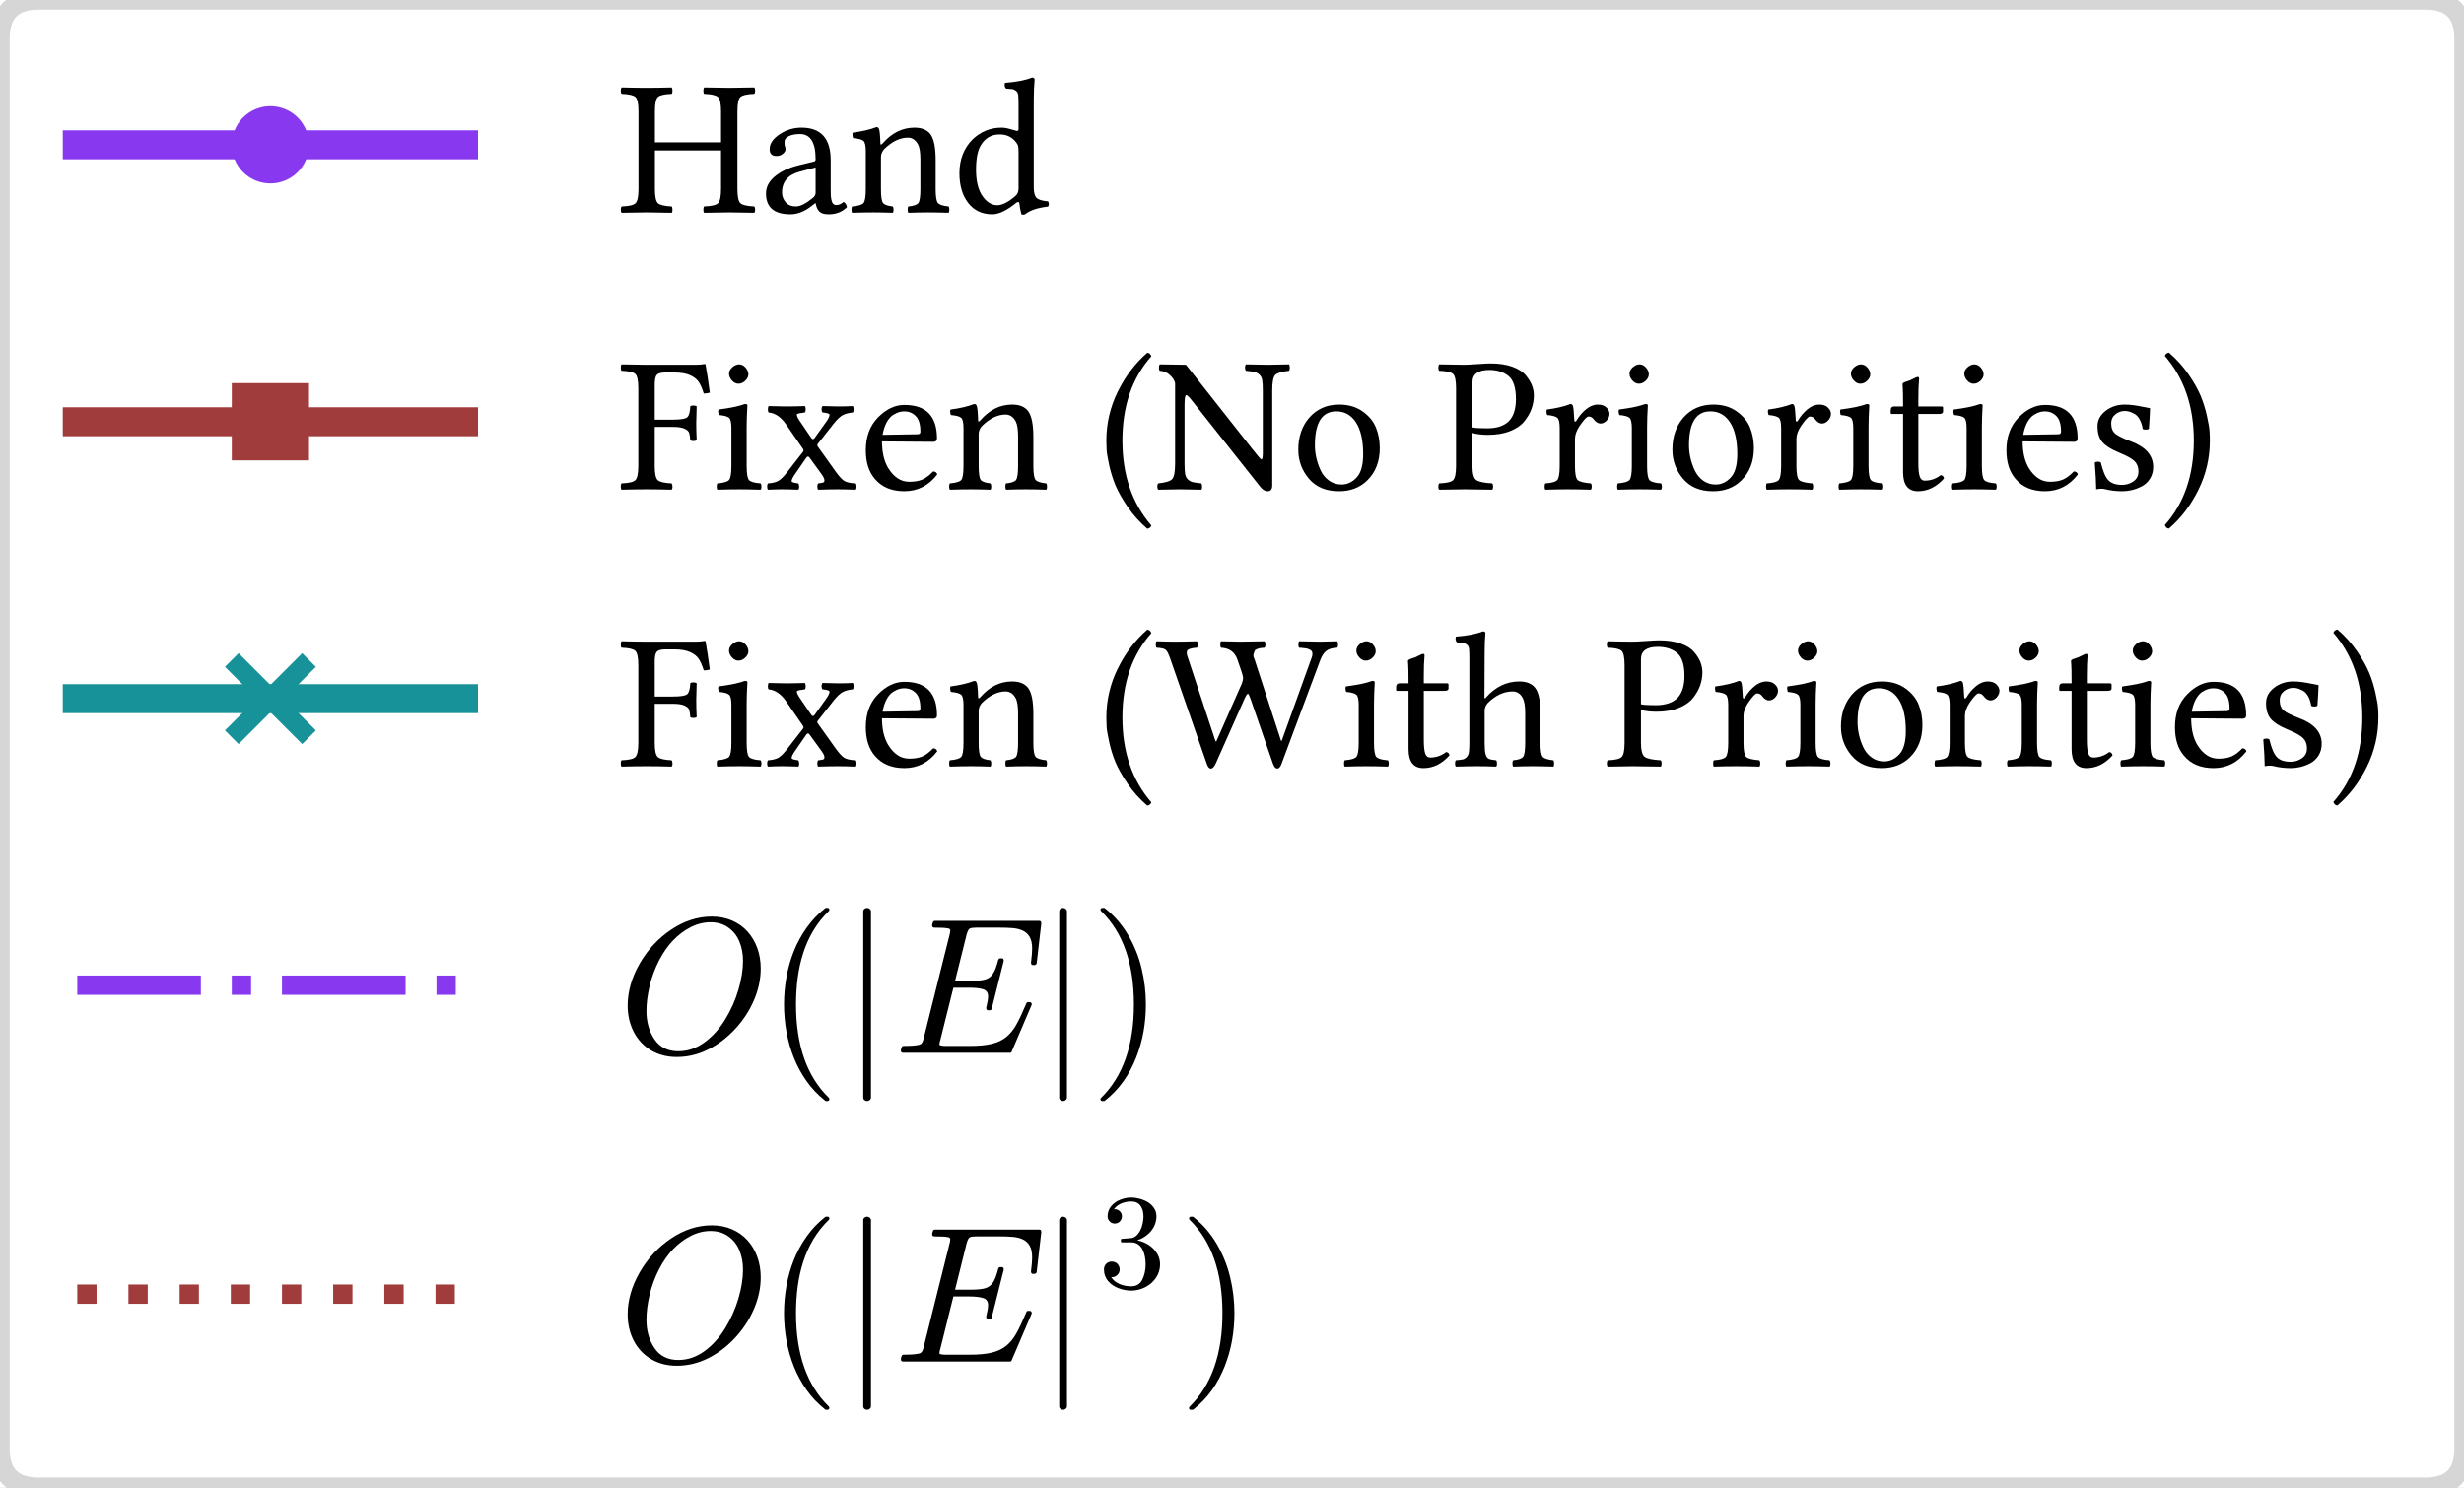
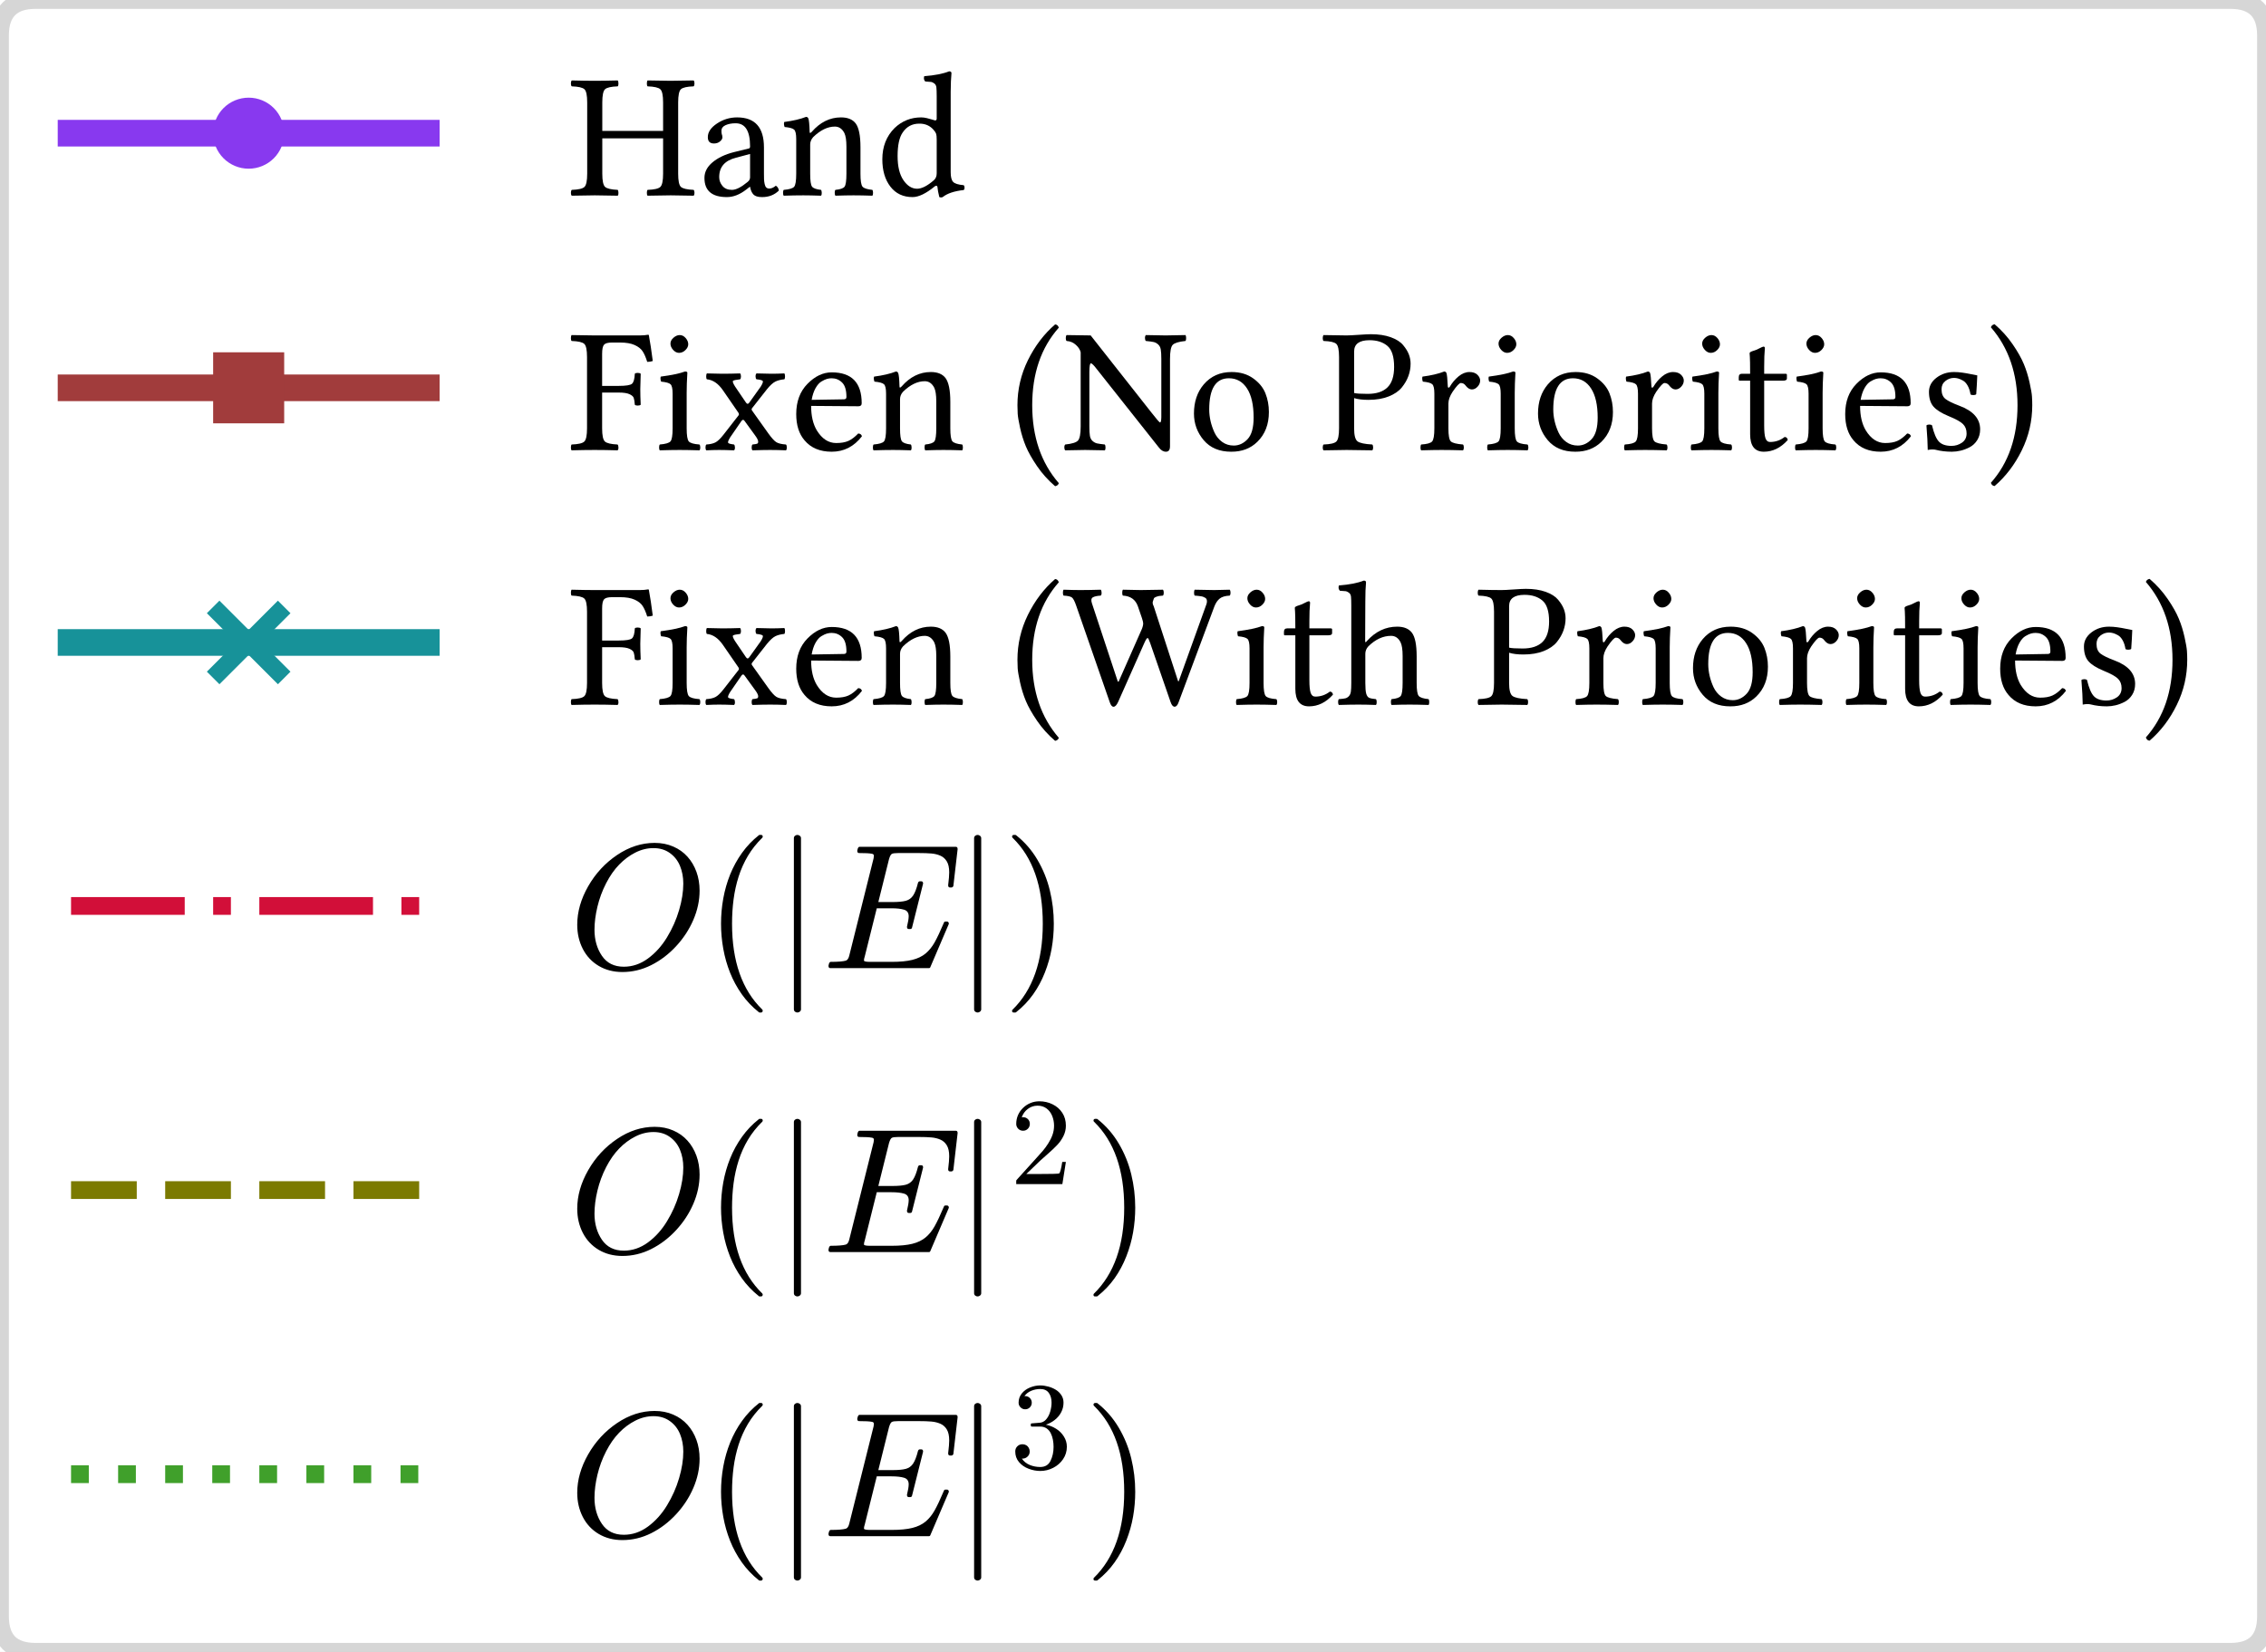
- <svg xmlns="http://www.w3.org/2000/svg" xmlns:xlink="http://www.w3.org/1999/xlink" width="127.577pt" height="77.017pt" viewBox="0 0 127.577 77.017" version="1.1">
+ <svg xmlns="http://www.w3.org/2000/svg" xmlns:xlink="http://www.w3.org/1999/xlink" width="127.577pt" height="93.017pt" viewBox="0 0 127.577 93.017" version="1.1">
  <defs>
    <style type="text/css">*{stroke-linejoin: round; stroke-linecap: butt}</style>
  </defs>
  <g id="figure_1">
    <g id="patch_1">
-       <path d="M 0 77.017  L 127.577 77.017  L 127.577 0  L 0 0  z " style="fill: #ffffff" />
+       <path d="M 0 93.017  L 127.577 93.017  L 127.577 0  L 0 0  z " style="fill: #ffffff" />
    </g>
    <g id="legend_1">
      <g id="patch_2">
-         <path d="M 2 77.017  L 125.577 77.017  Q 127.577 77.017 127.577 75.017  L 127.577 2  Q 127.577 0 125.577 0  L 2 0  Q 0 0 0 2  L 0 75.017  Q 0 77.017 2 77.017  z " style="fill: #ffffff; opacity: 0.8; stroke: #cccccc; stroke-linejoin: miter" />
+         <path d="M 2 93.017  L 125.577 93.017  Q 127.577 93.017 127.577 91.017  L 127.577 2  Q 127.577 0 125.577 0  L 2 0  Q 0 0 0 2  L 0 91.017  Q 0 93.017 2 93.017  z " style="fill: #ffffff; opacity: 0.8; stroke: #cccccc; stroke-linejoin: miter" />
      </g>
      <g id="line2d_1">
        <path d="M 4 7.5  L 14 7.5  L 24 7.5  " style="fill: none; stroke: #8839ef; stroke-width: 1.5; stroke-linecap: square" />
        <defs>
-           <path id="md28dbe972d" d="M 0 1.5  C 0.398 1.5 0.779 1.342 1.061 1.061  C 1.342 0.779 1.5 0.398 1.5 0  C 1.5 -0.398 1.342 -0.779 1.061 -1.061  C 0.779 -1.342 0.398 -1.5 0 -1.5  C -0.398 -1.5 -0.779 -1.342 -1.061 -1.061  C -1.342 -0.779 -1.5 -0.398 -1.5 0  C -1.5 0.398 -1.342 0.779 -1.061 1.061  C -0.779 1.342 -0.398 1.5 0 1.5  z " style="stroke: #8839ef" />
+           <path id="m529de83867" d="M 0 1.5  C 0.398 1.5 0.779 1.342 1.061 1.061  C 1.342 0.779 1.5 0.398 1.5 0  C 1.5 -0.398 1.342 -0.779 1.061 -1.061  C 0.779 -1.342 0.398 -1.5 0 -1.5  C -0.398 -1.5 -0.779 -1.342 -1.061 -1.061  C -1.342 -0.779 -1.5 -0.398 -1.5 0  C -1.5 0.398 -1.342 0.779 -1.061 1.061  C -0.779 1.342 -0.398 1.5 0 1.5  z " style="stroke: #8839ef" />
        </defs>
        <g>
-           <use xlink:href="#md28dbe972d" x="14" y="7.5" style="fill: #8839ef; stroke: #8839ef" />
+           <use xlink:href="#m529de83867" x="14" y="7.5" style="fill: #8839ef; stroke: #8839ef" />
        </g>
      </g>
      <g id="text_1">
        <g transform="translate(32 11) scale(0.1 -0.1)">
          <defs>
            <path id="LinLibertine-48" d="M 3956 781  Q 3956 397 4054 305  Q 4153 213 4513 197  Q 4544 166 4544 89  Q 4544 13 4513 -13  Q 3950 0 3688 0  Q 3431 0 2853 -13  Q 2828 13 2828 89  Q 2828 166 2853 197  Q 3213 209 3313 303  Q 3413 397 3413 781  L 3413 2053  L 1222 2053  L 1222 781  Q 1222 397 1322 305  Q 1422 213 1778 197  Q 1803 166 1804 89  Q 1806 13 1778 -13  Q 1216 0 953 0  Q 684 0 122 -13  Q 91 13 91 89  Q 91 166 122 197  Q 481 209 579 303  Q 678 397 678 781  L 678 3347  Q 678 3731 579 3823  Q 481 3916 122 3928  Q 91 3953 91 4031  Q 91 4109 122 4141  Q 609 4128 947 4128  Q 1294 4128 1778 4141  Q 1803 4109 1804 4032  Q 1806 3956 1778 3928  Q 1419 3916 1320 3823  Q 1222 3731 1222 3347  L 1222 2322  L 3413 2322  L 3413 3347  Q 3413 3731 3313 3823  Q 3213 3916 2853 3928  Q 2828 3953 2828 4031  Q 2828 4109 2853 4141  Q 3416 4128 3681 4128  Q 3988 4128 4513 4141  Q 4544 4109 4544 4032  Q 4544 3956 4513 3928  Q 4153 3916 4054 3823  Q 3956 3731 3956 3347  L 3956 781  z " transform="scale(0.015625)" />
            <path id="LinLibertine-61" d="M 1875 1491  L 1369 1356  Q 759 1203 763 653  Q 763 481 880 339  Q 997 197 1222 197  Q 1441 197 1784 481  Q 1875 553 1875 647  L 1875 1491  z M 1875 306  L 1863 306  L 1734 206  Q 1388 -63 1038 -63  Q 231 -63 231 628  Q 231 947 522 1190  Q 813 1434 1288 1556  L 1838 1691  Q 1875 1703 1875 1766  Q 1875 2597 1356 2597  Q 1144 2597 994 2530  Q 844 2463 844 2328  Q 844 2238 856 2203  Q 875 2166 878 2088  Q 878 2016 790 1942  Q 703 1869 575 1869  Q 350 1869 353 2100  Q 353 2369 683 2589  Q 1013 2809 1409 2809  Q 2375 2809 2375 1728  L 2375 788  Q 2375 653 2378 576  Q 2381 500 2400 409  Q 2419 319 2461 281  Q 2503 244 2566 244  Q 2681 244 2803 347  Q 2894 297 2913 172  Q 2669 -66 2303 -63  Q 2084 -63 1995 32  Q 1906 128 1875 306  z " transform="scale(0.015625)" />
            <path id="LinLibertine-6e" d="M 1178 2291  Q 1631 2809 2228 2809  Q 2594 2809 2759 2591  Q 2931 2359 2931 1734  L 2931 781  Q 2931 403 3004 314  Q 3078 225 3359 197  Q 3384 166 3384 89  Q 3384 13 3359 -13  Q 2975 0 2681 0  Q 2413 0 2028 -13  Q 2003 19 2003 95  Q 2003 172 2028 197  Q 2291 222 2358 312  Q 2425 403 2425 781  L 2425 1753  Q 2425 2094 2350 2247  Q 2228 2478 2009 2478  Q 1619 2478 1228 2100  Q 1119 1978 1119 1831  L 1119 781  Q 1119 403 1186 314  Q 1253 225 1509 197  Q 1534 166 1536 89  Q 1538 13 1509 -13  Q 1125 0 872 0  Q 553 0 166 -13  Q 141 13 141 89  Q 141 166 166 197  Q 466 222 541 309  Q 616 397 616 781  L 616 2028  Q 616 2297 542 2367  Q 469 2438 197 2463  Q 159 2572 184 2644  Q 659 2706 972 2828  Q 1022 2828 1050 2778  Q 1088 2700 1100 2291  Q 1100 2206 1178 2291  z " transform="scale(0.015625)" />
            <path id="LinLibertine-64" d="M 2209 794  L 2209 2009  Q 2209 2156 2189 2217  Q 2169 2278 2100 2356  Q 1903 2588 1581 2584  Q 1197 2584 984 2266  Q 800 2003 800 1416  Q 800 853 1011 545  Q 1222 238 1503 238  Q 1753 238 2106 544  Q 2209 634 2209 794  z M 2138 322  Q 1669 -63 1338 -63  Q 831 -63 540 314  Q 250 691 250 1300  Q 250 1984 691 2425  Q 1094 2809 1650 2809  Q 1747 2809 1862 2781  Q 1978 2753 2061 2726  Q 2144 2700 2150 2700  Q 2206 2700 2209 2759  L 2209 3578  Q 2209 3784 2198 3886  Q 2188 3988 2117 4036  Q 2047 4084 2009 4087  Q 1972 4091 1797 4103  Q 1725 4175 1759 4294  Q 2328 4338 2656 4469  Q 2741 4469 2741 4403  Q 2716 4147 2713 3731  L 2713 831  Q 2713 581 2800 486  Q 2888 391 3181 366  Q 3213 334 3213 276  Q 3213 219 3181 191  Q 2669 134 2425 -63  Q 2369 -88 2303 -63  Q 2247 163 2234 313  Q 2228 344 2195 344  Q 2163 344 2138 322  z " transform="scale(0.015625)" />
          </defs>
          <use xlink:href="#LinLibertine-48" />
          <use xlink:href="#LinLibertine-61" transform="translate(72.99805 0)" />
          <use xlink:href="#LinLibertine-6e" transform="translate(118.6523 0)" />
          <use xlink:href="#LinLibertine-64" transform="translate(172.8516 0)" />
        </g>
      </g>
      <g id="line2d_2">
        <path d="M 4 21.839  L 14 21.839  L 24 21.839  " style="fill: none; stroke: #a13c3c; stroke-width: 1.5; stroke-linecap: square" />
        <defs>
-           <path id="m0258d2248b" d="M -1.5 1.5  L 1.5 1.5  L 1.5 -1.5  L -1.5 -1.5  z " style="stroke: #a13c3c; stroke-linejoin: miter" />
+           <path id="m9ca75c9dd7" d="M -1.5 1.5  L 1.5 1.5  L 1.5 -1.5  L -1.5 -1.5  z " style="stroke: #a13c3c; stroke-linejoin: miter" />
        </defs>
        <g>
-           <use xlink:href="#m0258d2248b" x="14" y="21.839" style="fill: #a13c3c; stroke: #a13c3c; stroke-linejoin: miter" />
+           <use xlink:href="#m9ca75c9dd7" x="14" y="21.839" style="fill: #a13c3c; stroke: #a13c3c; stroke-linejoin: miter" />
        </g>
      </g>
      <g id="text_2">
        <g transform="translate(32 25.33906) scale(0.1 -0.1)">
          <defs>
            <path id="LinLibertine-46" d="M 1813 2069  L 1216 2069  L 1216 781  Q 1216 397 1316 305  Q 1416 213 1772 197  Q 1803 166 1804 89  Q 1806 13 1772 -13  Q 1325 0 947 0  Q 563 0 116 -13  Q 91 13 91 89  Q 91 166 116 197  Q 475 209 573 303  Q 672 397 672 781  L 672 3347  Q 672 3731 573 3823  Q 475 3916 116 3928  Q 91 3953 91 4031  Q 91 4109 116 4141  Q 628 4128 941 4128  L 2575 4128  Q 2744 4128 2875 4153  Q 2897 4153 2900 4134  Q 2969 3766 3041 3206  Q 2956 3175 2841 3175  Q 2763 3425 2673 3559  Q 2584 3694 2386 3783  Q 2188 3872 1863 3872  L 1575 3872  Q 1356 3872 1286 3795  Q 1216 3719 1216 3463  L 1216 2309  L 1813 2309  Q 2203 2309 2292 2386  Q 2381 2463 2394 2747  Q 2419 2778 2495 2778  Q 2572 2778 2606 2747  Q 2594 2416 2591 2194  Q 2591 1950 2606 1631  Q 2575 1600 2497 1600  Q 2419 1600 2394 1631  Q 2381 1803 2354 1878  Q 2328 1953 2201 2011  Q 2075 2069 1813 2069  z " transform="scale(0.015625)" />
            <path id="LinLibertine-69" d="M 575 3834  Q 575 3950 684 4045  Q 794 4141 909 4141  Q 1031 4141 1123 4034  Q 1216 3928 1216 3809  Q 1216 3700 1114 3600  Q 1013 3500 884 3500  Q 769 3500 672 3606  Q 575 3713 575 3834  z M 1159 781  Q 1159 397 1236 308  Q 1313 219 1619 197  Q 1650 166 1650 89  Q 1650 13 1619 -13  Q 1197 0 909 0  Q 616 0 191 -13  Q 166 13 166 89  Q 166 166 191 197  Q 497 222 575 309  Q 653 397 653 781  L 653 2028  Q 653 2297 579 2367  Q 506 2438 238 2463  Q 200 2572 225 2644  Q 819 2722 1100 2828  Q 1184 2828 1184 2784  Q 1159 2375 1159 2056  L 1159 781  z " transform="scale(0.015625)" />
            <path id="LinLibertine-78" d="M 1166 2291  L 1556 1716  Q 1619 1619 1678 1703  L 2094 2284  Q 2197 2450 2164 2489  Q 2131 2528 1941 2547  Q 1909 2572 1907 2648  Q 1906 2725 1941 2759  Q 2272 2747 2478 2747  Q 2691 2747 2944 2759  Q 2969 2728 2969 2650  Q 2969 2572 2944 2547  Q 2747 2528 2619 2464  Q 2491 2400 2322 2194  L 1784 1509  Q 1747 1466 1784 1416  L 2363 603  Q 2547 347 2656 280  Q 2766 213 3003 197  Q 3034 166 3034 89  Q 3034 13 3003 -13  Q 2697 0 2431 0  Q 2181 0 1797 -13  Q 1766 13 1766 89  Q 1766 166 1797 197  Q 1919 209 1964 226  Q 2009 244 2000 317  Q 1991 391 1881 538  L 1509 1050  Q 1453 1128 1394 1038  L 991 453  Q 894 294 920 256  Q 947 219 1131 197  Q 1163 166 1164 89  Q 1166 13 1131 -13  Q 800 0 595 0  Q 391 0 134 -13  Q 103 13 103 89  Q 103 166 134 197  Q 331 209 456 270  Q 581 331 756 556  L 1294 1247  Q 1325 1284 1288 1344  L 728 2156  Q 478 2516 153 2547  Q 128 2572 128 2648  Q 128 2725 153 2759  Q 484 2747 703 2747  Q 1003 2747 1350 2759  Q 1381 2728 1381 2650  Q 1381 2572 1350 2547  Q 1125 2522 1094 2489  Q 1063 2456 1166 2291  z " transform="scale(0.015625)" />
            <path id="LinLibertine-65" d="M 794 1806  L 1953 1825  Q 2050 1825 2047 1913  Q 2047 2278 1890 2431  Q 1734 2584 1516 2584  Q 1431 2584 1350 2562  Q 1269 2541 1150 2470  Q 1031 2400 934 2228  Q 838 2056 794 1806  z M 2472 594  Q 2581 588 2606 494  Q 2178 -63 1516 -63  Q 881 -63 538 347  Q 238 694 238 1294  Q 238 1972 644 2384  Q 1050 2797 1516 2797  Q 2597 2797 2597 1684  Q 2597 1575 2478 1575  L 775 1588  Q 775 1050 978 709  Q 1259 250 1678 250  Q 1947 250 2117 326  Q 2288 403 2472 594  z " transform="scale(0.015625)" />
            <path id="LinLibertine-20" transform="scale(0.015625)" />
            <path id="LinLibertine-28" d="M 281 1613  Q 281 2469 659 3237  Q 1038 4006 1638 4525  Q 1734 4519 1772 4409  Q 813 3328 813 1613  Q 813 -91 1772 -1197  Q 1741 -1288 1638 -1306  Q 1259 -981 987 -582  Q 716 -184 584 131  Q 453 447 376 797  Q 300 1147 290 1303  Q 281 1459 281 1613  z " transform="scale(0.015625)" />
            <path id="LinLibertine-4e" d="M 3559 3278  Q 3559 3503 3539 3620  Q 3519 3738 3442 3805  Q 3366 3872 3283 3890  Q 3200 3909 3003 3928  Q 2972 3953 2970 4031  Q 2969 4109 3003 4141  Q 3566 4128 3713 4128  Q 3903 4128 4428 4141  Q 4453 4109 4453 4032  Q 4453 3956 4428 3928  Q 4069 3891 3970 3789  Q 3872 3688 3872 3278  L 3872 134  Q 3872 -63 3725 -63  Q 3584 -63 3469 91  L 1234 2913  Q 1075 3125 1019 3122  Q 969 3122 966 2809  L 966 850  Q 966 625 986 508  Q 1006 391 1082 323  Q 1159 256 1242 237  Q 1325 219 1522 197  Q 1547 166 1548 89  Q 1550 13 1522 -13  Q 984 0 813 0  Q 647 0 97 -13  Q 66 13 64 89  Q 63 166 97 197  Q 456 234 554 337  Q 653 441 653 850  L 653 3519  Q 622 3659 481 3787  Q 341 3916 147 3928  Q 116 3953 116 4031  Q 116 4109 147 4141  L 1013 4128  L 3206 1344  Q 3481 991 3513 991  Q 3556 991 3559 1184  L 3559 3278  z " transform="scale(0.015625)" />
            <path id="LinLibertine-6f" d="M 263 1313  Q 263 1947 616 2363  Q 997 2809 1619 2809  Q 2078 2809 2395 2582  Q 2713 2356 2838 2042  Q 2963 1728 2963 1369  Q 2963 700 2547 294  Q 2181 -66 1606 -63  Q 966 -63 614 353  Q 263 769 263 1313  z M 1522 2584  Q 813 2584 813 1459  Q 813 1253 861 1042  Q 909 831 1004 626  Q 1100 422 1279 290  Q 1459 159 1697 159  Q 1978 159 2195 390  Q 2413 622 2413 1166  Q 2413 1850 2175 2217  Q 1938 2584 1522 2584  z " transform="scale(0.015625)" />
            <path id="LinLibertine-50" d="M 1209 3547  L 1209 2053  Q 1325 2022 1697 2022  Q 2172 2022 2411 2256  Q 2650 2491 2650 2994  Q 2650 3550 2406 3753  Q 2163 3956 1766 3956  Q 1209 3956 1209 3547  z M 666 3347  Q 666 3731 567 3823  Q 469 3916 109 3928  Q 78 3953 78 4031  Q 78 4109 109 4141  Q 622 4128 934 4128  Q 1063 4128 1377 4150  Q 1691 4172 1813 4172  Q 2228 4172 2528 4064  Q 2828 3956 2975 3779  Q 3122 3603 3183 3440  Q 3244 3278 3244 3109  Q 3244 2884 3167 2670  Q 3091 2456 2928 2254  Q 2766 2053 2455 1929  Q 2144 1806 1728 1806  Q 1409 1806 1209 1869  L 1209 781  Q 1209 403 1331 311  Q 1453 219 1863 197  Q 1894 166 1894 89  Q 1894 13 1863 -13  Q 1222 0 941 0  Q 684 0 109 -13  Q 78 13 78 89  Q 78 166 109 197  Q 469 209 567 303  Q 666 397 666 781  L 666 3347  z " transform="scale(0.015625)" />
            <path id="LinLibertine-72" d="M 1125 2291  Q 1125 2259 1145 2246  Q 1166 2234 1197 2278  Q 1325 2497 1514 2653  Q 1703 2809 1906 2809  Q 2091 2809 2191 2711  Q 2291 2613 2291 2503  Q 2291 2381 2198 2281  Q 2106 2181 1991 2181  Q 1872 2181 1759 2331  Q 1697 2413 1594 2413  Q 1516 2413 1300 2100  Q 1147 1869 1147 1672  L 1147 781  Q 1147 397 1233 311  Q 1319 225 1672 197  Q 1703 166 1703 89  Q 1703 13 1672 -13  Q 1225 0 897 0  Q 616 0 166 -13  Q 141 13 141 89  Q 141 166 166 197  Q 478 216 559 306  Q 641 397 641 781  L 641 2028  Q 641 2297 567 2367  Q 494 2438 225 2463  Q 188 2572 213 2644  Q 688 2706 997 2828  Q 1047 2828 1075 2778  Q 1106 2700 1125 2291  z " transform="scale(0.015625)" />
            <path id="LinLibertine-74" d="M 275 2747  L 569 2747  Q 569 2991 566 3150  Q 563 3309 559 3357  Q 556 3406 553 3437  Q 550 3469 550 3488  Q 550 3534 691 3575  Q 803 3606 909 3666  Q 1016 3722 1050 3725  Q 1100 3725 1100 3669  Q 1075 3413 1075 2994  L 1075 2747  L 1844 2747  Q 1894 2747 1894 2706  L 1894 2578  Q 1894 2494 1741 2497  L 1075 2497  L 1075 878  Q 1075 566 1120 427  Q 1166 288 1288 288  Q 1581 288 1813 469  Q 1909 463 1925 359  Q 1547 -63 1063 -63  Q 569 -63 569 569  L 569 2497  L 191 2497  Q 159 2497 159 2534  L 159 2619  Q 159 2747 275 2747  z " transform="scale(0.015625)" />
            <path id="LinLibertine-73" d="M 306 884  Q 338 916 406 916  Q 475 916 506 891  Q 609 456 756 301  Q 903 147 1209 147  Q 1416 147 1584 262  Q 1753 378 1753 594  Q 1753 806 1622 934  Q 1491 1063 1100 1222  Q 716 1381 556 1567  Q 397 1753 397 2094  Q 397 2394 665 2601  Q 934 2809 1300 2809  Q 1447 2809 1600 2787  Q 1753 2766 1923 2730  Q 2094 2694 2138 2688  Q 2125 2347 2100 2009  Q 2069 1978 1997 1978  Q 1925 1978 1894 2003  Q 1863 2194 1789 2322  Q 1716 2450 1616 2504  Q 1516 2559 1442 2578  Q 1369 2597 1300 2597  Q 1128 2597 989 2486  Q 850 2375 850 2188  Q 850 1947 995 1836  Q 1141 1725 1491 1594  Q 2241 1316 2241 744  Q 2241 519 2134 351  Q 2028 184 1862 98  Q 1697 13 1536 -25  Q 1375 -63 1222 -63  Q 909 -63 641 6  Q 597 19 513 19  Q 450 19 353 0  Q 350 334 306 884  z " transform="scale(0.015625)" />
            <path id="LinLibertine-29" d="M 1625 1613  Q 1625 756 1248 -12  Q 872 -781 269 -1300  Q 172 -1294 134 -1184  Q 1094 -103 1094 1613  Q 1094 3316 134 4422  Q 166 4513 269 4531  Q 647 4206 919 3809  Q 1191 3413 1322 3095  Q 1453 2778 1529 2429  Q 1606 2081 1615 1923  Q 1625 1766 1625 1613  z " transform="scale(0.015625)" />
          </defs>
          <use xlink:href="#LinLibertine-46" />
          <use xlink:href="#LinLibertine-69" transform="translate(48.48633 0)" />
          <use xlink:href="#LinLibertine-78" transform="translate(75.58594 0)" />
          <use xlink:href="#LinLibertine-65" transform="translate(124.5605 0)" />
          <use xlink:href="#LinLibertine-6e" transform="translate(169.2383 0)" />
          <use xlink:href="#LinLibertine-20" transform="translate(223.4375 0)" />
          <use xlink:href="#LinLibertine-28" transform="translate(248.4375 0)" />
          <use xlink:href="#LinLibertine-4e" transform="translate(278.2227 0)" />
          <use xlink:href="#LinLibertine-6f" transform="translate(348.0957 0)" />
          <use xlink:href="#LinLibertine-20" transform="translate(398.4863 0)" />
          <use xlink:href="#LinLibertine-50" transform="translate(423.4863 0)" />
          <use xlink:href="#LinLibertine-72" transform="translate(477.5391 0)" />
          <use xlink:href="#LinLibertine-69" transform="translate(514.6973 0)" />
          <use xlink:href="#LinLibertine-6f" transform="translate(541.7969 0)" />
          <use xlink:href="#LinLibertine-72" transform="translate(592.1875 0)" />
          <use xlink:href="#LinLibertine-69" transform="translate(629.3457 0)" />
          <use xlink:href="#LinLibertine-74" transform="translate(656.4453 0)" />
          <use xlink:href="#LinLibertine-69" transform="translate(688.0371 0)" />
          <use xlink:href="#LinLibertine-65" transform="translate(715.1367 0)" />
          <use xlink:href="#LinLibertine-73" transform="translate(759.8145 0)" />
          <use xlink:href="#LinLibertine-29" transform="translate(798.7793 0)" />
        </g>
      </g>
      <g id="line2d_3">
        <path d="M 4 36.178  L 14 36.178  L 24 36.178  " style="fill: none; stroke: #179299; stroke-width: 1.5; stroke-linecap: square" />
        <defs>
-           <path id="mac3dabcc99" d="M -2 2  L 2 -2  M -2 -2  L 2 2  " style="stroke: #179299" />
+           <path id="m0ab1bda432" d="M -2 2  L 2 -2  M -2 -2  L 2 2  " style="stroke: #179299" />
        </defs>
        <g>
-           <use xlink:href="#mac3dabcc99" x="14" y="36.178" style="fill: #179299; stroke: #179299" />
+           <use xlink:href="#m0ab1bda432" x="14" y="36.178" style="fill: #179299; stroke: #179299" />
        </g>
      </g>
      <g id="text_3">
        <g transform="translate(32 39.67813) scale(0.1 -0.1)">
          <defs>
            <path id="LinLibertine-57" d="M 5184 3616  Q 5203 3672 5203 3717  Q 5203 3763 5190 3795  Q 5178 3828 5139 3850  Q 5100 3872 5069 3884  Q 5038 3897 4977 3906  Q 4916 3916 4873 3919  Q 4831 3922 4763 3928  Q 4738 3953 4738 4031  Q 4738 4109 4763 4141  Q 5275 4128 5466 4128  Q 5650 4128 6022 4141  Q 6053 4109 6053 4032  Q 6053 3956 6022 3928  Q 5778 3916 5661 3820  Q 5544 3725 5472 3541  L 4184 91  Q 4128 -75 4039 -76  Q 3950 -78 3891 97  L 3156 2222  Q 3094 2400 3066 2400  Q 3028 2400 2956 2241  L 2003 97  Q 1925 -75 1838 -78  Q 1753 -78 1697 97  L 494 3559  Q 409 3809 336 3862  Q 263 3916 38 3928  Q 13 3953 13 4031  Q 13 4109 38 4141  Q 409 4128 634 4128  Q 953 4128 1375 4141  Q 1406 4109 1407 4032  Q 1409 3956 1375 3928  Q 1178 3916 1092 3866  Q 1006 3816 1056 3659  L 1991 831  L 2019 825  L 2847 2700  Q 2903 2828 2906 2925  Q 2906 2981 2859 3122  L 2713 3547  Q 2584 3906 2175 3928  Q 2150 3953 2150 4031  Q 2150 4109 2175 4141  Q 2584 4128 2816 4128  Q 3091 4128 3616 4141  Q 3647 4109 3647 4032  Q 3647 3956 3616 3928  Q 3525 3922 3484 3915  Q 3444 3909 3373 3884  Q 3303 3859 3290 3823  Q 3278 3788 3254 3717  Q 3231 3647 3284 3547  L 4163 844  L 4184 838  L 5184 3616  z " transform="scale(0.015625)" />
            <path id="LinLibertine-68" d="M 1069 1831  L 1069 781  Q 1069 509 1101 395  Q 1134 281 1203 247  Q 1272 213 1450 197  Q 1478 169 1479 92  Q 1481 16 1450 -13  Q 1091 0 819 0  Q 538 0 116 -13  Q 88 16 88 92  Q 88 169 116 197  Q 275 209 345 225  Q 416 241 475 302  Q 534 363 548 469  Q 563 575 563 781  L 563 3578  Q 563 3784 553 3886  Q 544 3988 473 4036  Q 403 4084 364 4087  Q 325 4091 153 4103  Q 81 4175 116 4294  Q 684 4338 1013 4469  Q 1097 4469 1094 4403  Q 1069 4147 1069 3731  L 1063 2291  Q 1063 2213 1116 2278  Q 1122 2288 1125 2291  Q 1594 2809 2216 2809  Q 2581 2809 2747 2591  Q 2919 2366 2919 1734  L 2919 781  Q 2919 403 2992 314  Q 3066 225 3347 197  Q 3372 166 3372 89  Q 3372 13 3347 -13  Q 2925 0 2669 0  Q 2375 0 2016 -13  Q 1991 19 1991 95  Q 1991 172 2016 197  Q 2278 222 2345 312  Q 2413 403 2413 781  L 2413 1753  Q 2413 2094 2338 2247  Q 2222 2478 1997 2478  Q 1563 2478 1178 2100  Q 1069 1981 1069 1831  z " transform="scale(0.015625)" />
          </defs>
          <use xlink:href="#LinLibertine-46" />
          <use xlink:href="#LinLibertine-69" transform="translate(48.48633 0)" />
          <use xlink:href="#LinLibertine-78" transform="translate(75.58594 0)" />
          <use xlink:href="#LinLibertine-65" transform="translate(124.5605 0)" />
          <use xlink:href="#LinLibertine-6e" transform="translate(169.2383 0)" />
          <use xlink:href="#LinLibertine-20" transform="translate(223.4375 0)" />
          <use xlink:href="#LinLibertine-28" transform="translate(248.4375 0)" />
          <use xlink:href="#LinLibertine-57" transform="translate(278.2227 0)" />
          <use xlink:href="#LinLibertine-69" transform="translate(373.291 0)" />
          <use xlink:href="#LinLibertine-74" transform="translate(400.3906 0)" />
          <use xlink:href="#LinLibertine-68" transform="translate(431.9824 0)" />
          <use xlink:href="#LinLibertine-20" transform="translate(485.7422 0)" />
          <use xlink:href="#LinLibertine-50" transform="translate(510.7422 0)" />
          <use xlink:href="#LinLibertine-72" transform="translate(564.7949 0)" />
          <use xlink:href="#LinLibertine-69" transform="translate(601.9531 0)" />
          <use xlink:href="#LinLibertine-6f" transform="translate(629.0527 0)" />
          <use xlink:href="#LinLibertine-72" transform="translate(679.4434 0)" />
          <use xlink:href="#LinLibertine-69" transform="translate(716.6016 0)" />
          <use xlink:href="#LinLibertine-74" transform="translate(743.7012 0)" />
          <use xlink:href="#LinLibertine-69" transform="translate(775.293 0)" />
          <use xlink:href="#LinLibertine-65" transform="translate(802.3926 0)" />
          <use xlink:href="#LinLibertine-73" transform="translate(847.0703 0)" />
          <use xlink:href="#LinLibertine-29" transform="translate(886.0352 0)" />
        </g>
      </g>
      <g id="line2d_4">
-         <path d="M 4 51.017  L 14 51.017  L 24 51.017  " style="fill: none; stroke-dasharray: 6.4,1.6,1,1.6; stroke-dashoffset: 0; stroke: #8839ef" />
+         <path d="M 4 51.017  L 14 51.017  L 24 51.017  " style="fill: none; stroke-dasharray: 6.4,1.6,1,1.6; stroke-dashoffset: 0; stroke: #d20f39" />
      </g>
      <g id="text_4">
        <g transform="translate(32 54.51719) scale(0.1 -0.1)">
          <defs>
            <path id="Cmmi10-4f" d="M 1947 -141  Q 1466 -141 1094 79  Q 722 300 520 692  Q 319 1084 319 1563  Q 319 2259 714 2950  Q 1109 3641 1756 4077  Q 2403 4513 3109 4513  Q 3475 4513 3778 4381  Q 4081 4250 4290 4017  Q 4500 3784 4614 3471  Q 4728 3159 4728 2791  Q 4728 2263 4503 1739  Q 4278 1216 3879 786  Q 3481 356 2984 107  Q 2488 -141 1947 -141  z M 1997 50  Q 2463 50 2866 345  Q 3269 641 3553 1108  Q 3838 1575 3989 2089  Q 4141 2603 4141 3047  Q 4141 3394 4022 3683  Q 3903 3972 3656 4148  Q 3409 4325 3066 4325  Q 2728 4325 2409 4162  Q 2091 4000 1831 3731  Q 1566 3459 1359 3057  Q 1153 2656 1047 2214  Q 941 1772 941 1381  Q 941 838 1208 444  Q 1475 50 1997 50  z " transform="scale(0.015625)" />
            <path id="Cmr10-28" d="M 1984 -1588  Q 1628 -1306 1370 -942  Q 1113 -578 948 -165  Q 784 247 703 697  Q 622 1147 622 1600  Q 622 2059 703 2509  Q 784 2959 951 3375  Q 1119 3791 1378 4153  Q 1638 4516 1984 4788  Q 1984 4800 2016 4800  L 2075 4800  Q 2094 4800 2109 4783  Q 2125 4766 2125 4744  Q 2125 4716 2113 4703  Q 1800 4397 1592 4047  Q 1384 3697 1257 3301  Q 1131 2906 1075 2482  Q 1019 2059 1019 1600  Q 1019 -434 2106 -1491  Q 2125 -1509 2125 -1544  Q 2125 -1559 2108 -1579  Q 2091 -1600 2075 -1600  L 2016 -1600  Q 1984 -1600 1984 -1588  z " transform="scale(0.015625)" />
            <path id="Cmsy10-6a" d="M 763 -1484  L 763 4684  Q 763 4734 800 4767  Q 838 4800 891 4800  Q 938 4800 978 4767  Q 1019 4734 1019 4684  L 1019 -1484  Q 1019 -1534 978 -1567  Q 938 -1600 891 -1600  Q 838 -1600 800 -1567  Q 763 -1534 763 -1484  z " transform="scale(0.015625)" />
            <path id="Cmmi10-45" d="M 300 0  Q 238 0 238 84  Q 241 100 250 139  Q 259 178 276 201  Q 294 225 319 225  Q 709 225 863 269  Q 947 297 984 441  L 1863 3956  Q 1875 4019 1875 4044  Q 1875 4113 1797 4122  Q 1678 4147 1338 4147  Q 1275 4147 1275 4231  Q 1278 4247 1287 4286  Q 1297 4325 1314 4348  Q 1331 4372 1356 4372  L 4825 4372  Q 4891 4372 4891 4288  L 4738 2963  Q 4738 2947 4714 2926  Q 4691 2906 4672 2906  L 4616 2906  Q 4550 2906 4550 2988  Q 4588 3300 4588 3450  Q 4588 3706 4500 3848  Q 4413 3991 4267 4053  Q 4122 4116 3945 4131  Q 3769 4147 3481 4147  L 2753 4147  Q 2578 4147 2522 4117  Q 2466 4088 2419 3928  L 2034 2381  L 2534 2381  Q 2859 2381 3025 2426  Q 3191 2472 3287 2615  Q 3384 2759 3463 3072  Q 3469 3094 3486 3111  Q 3503 3128 3525 3128  L 3584 3128  Q 3647 3128 3647 3047  L 3250 1466  Q 3238 1409 3188 1409  L 3128 1409  Q 3066 1409 3066 1491  Q 3128 1747 3128 1869  Q 3128 2056 2959 2106  Q 2791 2156 2509 2156  L 1978 2156  L 1544 416  Q 1516 338 1516 275  Q 1516 225 1734 225  L 2509 225  Q 2972 225 3259 297  Q 3547 369 3736 526  Q 3925 684 4062 928  Q 4200 1172 4397 1638  Q 4409 1678 4453 1678  L 4513 1678  Q 4538 1678 4556 1656  Q 4575 1634 4575 1606  Q 4575 1594 4569 1581  L 3909 38  Q 3897 0 3859 0  L 300 0  z " transform="scale(0.015625)" />
            <path id="Cmr10-29" d="M 416 -1600  Q 359 -1600 359 -1544  Q 359 -1516 372 -1503  Q 1466 -434 1466 1600  Q 1466 3634 384 4691  Q 359 4706 359 4744  Q 359 4766 376 4783  Q 394 4800 416 4800  L 475 4800  Q 494 4800 506 4788  Q 966 4425 1272 3906  Q 1578 3388 1720 2800  Q 1863 2213 1863 1600  Q 1863 1147 1786 708  Q 1709 269 1542 -157  Q 1375 -584 1119 -945  Q 863 -1306 506 -1588  Q 494 -1600 475 -1600  L 416 -1600  z " transform="scale(0.015625)" />
          </defs>
          <use xlink:href="#Cmmi10-4f" />
          <use xlink:href="#Cmr10-28" transform="translate(76.2207 0)" />
          <use xlink:href="#Cmsy10-6a" transform="translate(115.0391 0)" />
          <use xlink:href="#Cmmi10-45" transform="translate(142.7246 0)" />
          <use xlink:href="#Cmsy10-6a" transform="translate(216.5039 0)" />
          <use xlink:href="#Cmr10-29" transform="translate(244.1895 0)" />
        </g>
      </g>
      <g id="line2d_5">
-         <path d="M 4 67.017  L 14 67.017  L 24 67.017  " style="fill: none; stroke-dasharray: 1,1.65; stroke-dashoffset: 0; stroke: #a13c3c" />
+         <path d="M 4 67.017  L 14 67.017  L 24 67.017  " style="fill: none; stroke-dasharray: 3.7,1.6; stroke-dashoffset: 0; stroke: #7b7a00" />
      </g>
      <g id="text_5">
        <g transform="translate(32 70.51719) scale(0.1 -0.1)">
+           <defs>
+             <path id="Cmr10-32" d="M 319 0  L 319 172  Q 319 188 331 206  L 1325 1306  Q 1550 1550 1690 1715  Q 1831 1881 1968 2097  Q 2106 2313 2186 2536  Q 2266 2759 2266 3009  Q 2266 3272 2169 3511  Q 2072 3750 1880 3894  Q 1688 4038 1416 4038  Q 1138 4038 916 3870  Q 694 3703 603 3438  Q 628 3444 672 3444  Q 816 3444 917 3347  Q 1019 3250 1019 3097  Q 1019 2950 917 2848  Q 816 2747 672 2747  Q 522 2747 420 2851  Q 319 2956 319 3097  Q 319 3338 409 3548  Q 500 3759 670 3923  Q 841 4088 1055 4175  Q 1269 4263 1509 4263  Q 1875 4263 2190 4108  Q 2506 3953 2690 3670  Q 2875 3388 2875 3009  Q 2875 2731 2753 2481  Q 2631 2231 2440 2026  Q 2250 1822 1953 1562  Q 1656 1303 1563 1216  L 838 519  L 1453 519  Q 1906 519 2211 526  Q 2516 534 2534 550  Q 2609 631 2688 1141  L 2875 1141  L 2694 0  L 319 0  z " transform="scale(0.015625)" />
+           </defs>
+           <use xlink:href="#Cmmi10-4f" transform="translate(0 0.109375)" />
+           <use xlink:href="#Cmr10-28" transform="translate(76.2207 0.109375)" />
+           <use xlink:href="#Cmsy10-6a" transform="translate(115.0391 0.109375)" />
+           <use xlink:href="#Cmmi10-45" transform="translate(142.7246 0.109375)" />
+           <use xlink:href="#Cmsy10-6a" transform="translate(216.5039 0.109375)" />
+           <use xlink:href="#Cmr10-32" transform="translate(248.6536 38.37344) scale(0.7)" />
+           <use xlink:href="#Cmr10-29" transform="translate(290.0309 0.109375)" />
+         </g>
+       </g>
+       <g id="line2d_6">
+         <path d="M 4 83.017  L 14 83.017  L 24 83.017  " style="fill: none; stroke-dasharray: 1,1.65; stroke-dashoffset: 0; stroke: #40a02b" />
+       </g>
+       <g id="text_6">
+         <g transform="translate(32 86.51719) scale(0.1 -0.1)">
          <defs>
            <path id="Cmr10-33" d="M 609 494  Q 759 275 1012 169  Q 1266 63 1556 63  Q 1928 63 2084 380  Q 2241 697 2241 1100  Q 2241 1281 2208 1462  Q 2175 1644 2097 1800  Q 2019 1956 1883 2050  Q 1747 2144 1550 2144  L 1125 2144  Q 1069 2144 1069 2203  L 1069 2259  Q 1069 2309 1125 2309  L 1478 2338  Q 1703 2338 1851 2506  Q 2000 2675 2069 2917  Q 2138 3159 2138 3378  Q 2138 3684 1994 3881  Q 1850 4078 1556 4078  Q 1313 4078 1091 3986  Q 869 3894 738 3706  Q 750 3709 759 3711  Q 769 3713 781 3713  Q 925 3713 1022 3613  Q 1119 3513 1119 3372  Q 1119 3234 1022 3134  Q 925 3034 781 3034  Q 641 3034 541 3134  Q 441 3234 441 3372  Q 441 3647 606 3850  Q 772 4053 1033 4158  Q 1294 4263 1556 4263  Q 1750 4263 1965 4205  Q 2181 4147 2356 4039  Q 2531 3931 2642 3762  Q 2753 3594 2753 3378  Q 2753 3109 2633 2881  Q 2513 2653 2303 2487  Q 2094 2322 1844 2241  Q 2122 2188 2372 2031  Q 2622 1875 2773 1631  Q 2925 1388 2925 1106  Q 2925 753 2731 467  Q 2538 181 2222 20  Q 1906 -141 1556 -141  Q 1256 -141 954 -26  Q 653 88 461 316  Q 269 544 269 863  Q 269 1022 375 1128  Q 481 1234 641 1234  Q 744 1234 830 1186  Q 916 1138 964 1050  Q 1013 963 1013 863  Q 1013 706 903 600  Q 794 494 641 494  L 609 494  z " transform="scale(0.015625)" />
          </defs>
          <use xlink:href="#Cmmi10-4f" transform="translate(0 0.109375)" />
          <use xlink:href="#Cmr10-28" transform="translate(76.2207 0.109375)" />
          <use xlink:href="#Cmsy10-6a" transform="translate(115.0391 0.109375)" />
          <use xlink:href="#Cmmi10-45" transform="translate(142.7246 0.109375)" />
          <use xlink:href="#Cmsy10-6a" transform="translate(216.5039 0.109375)" />
          <use xlink:href="#Cmr10-33" transform="translate(248.6536 38.37344) scale(0.7)" />
          <use xlink:href="#Cmr10-29" transform="translate(290.0309 0.109375)" />
        </g>
      </g>
    </g>
  </g>
</svg>
